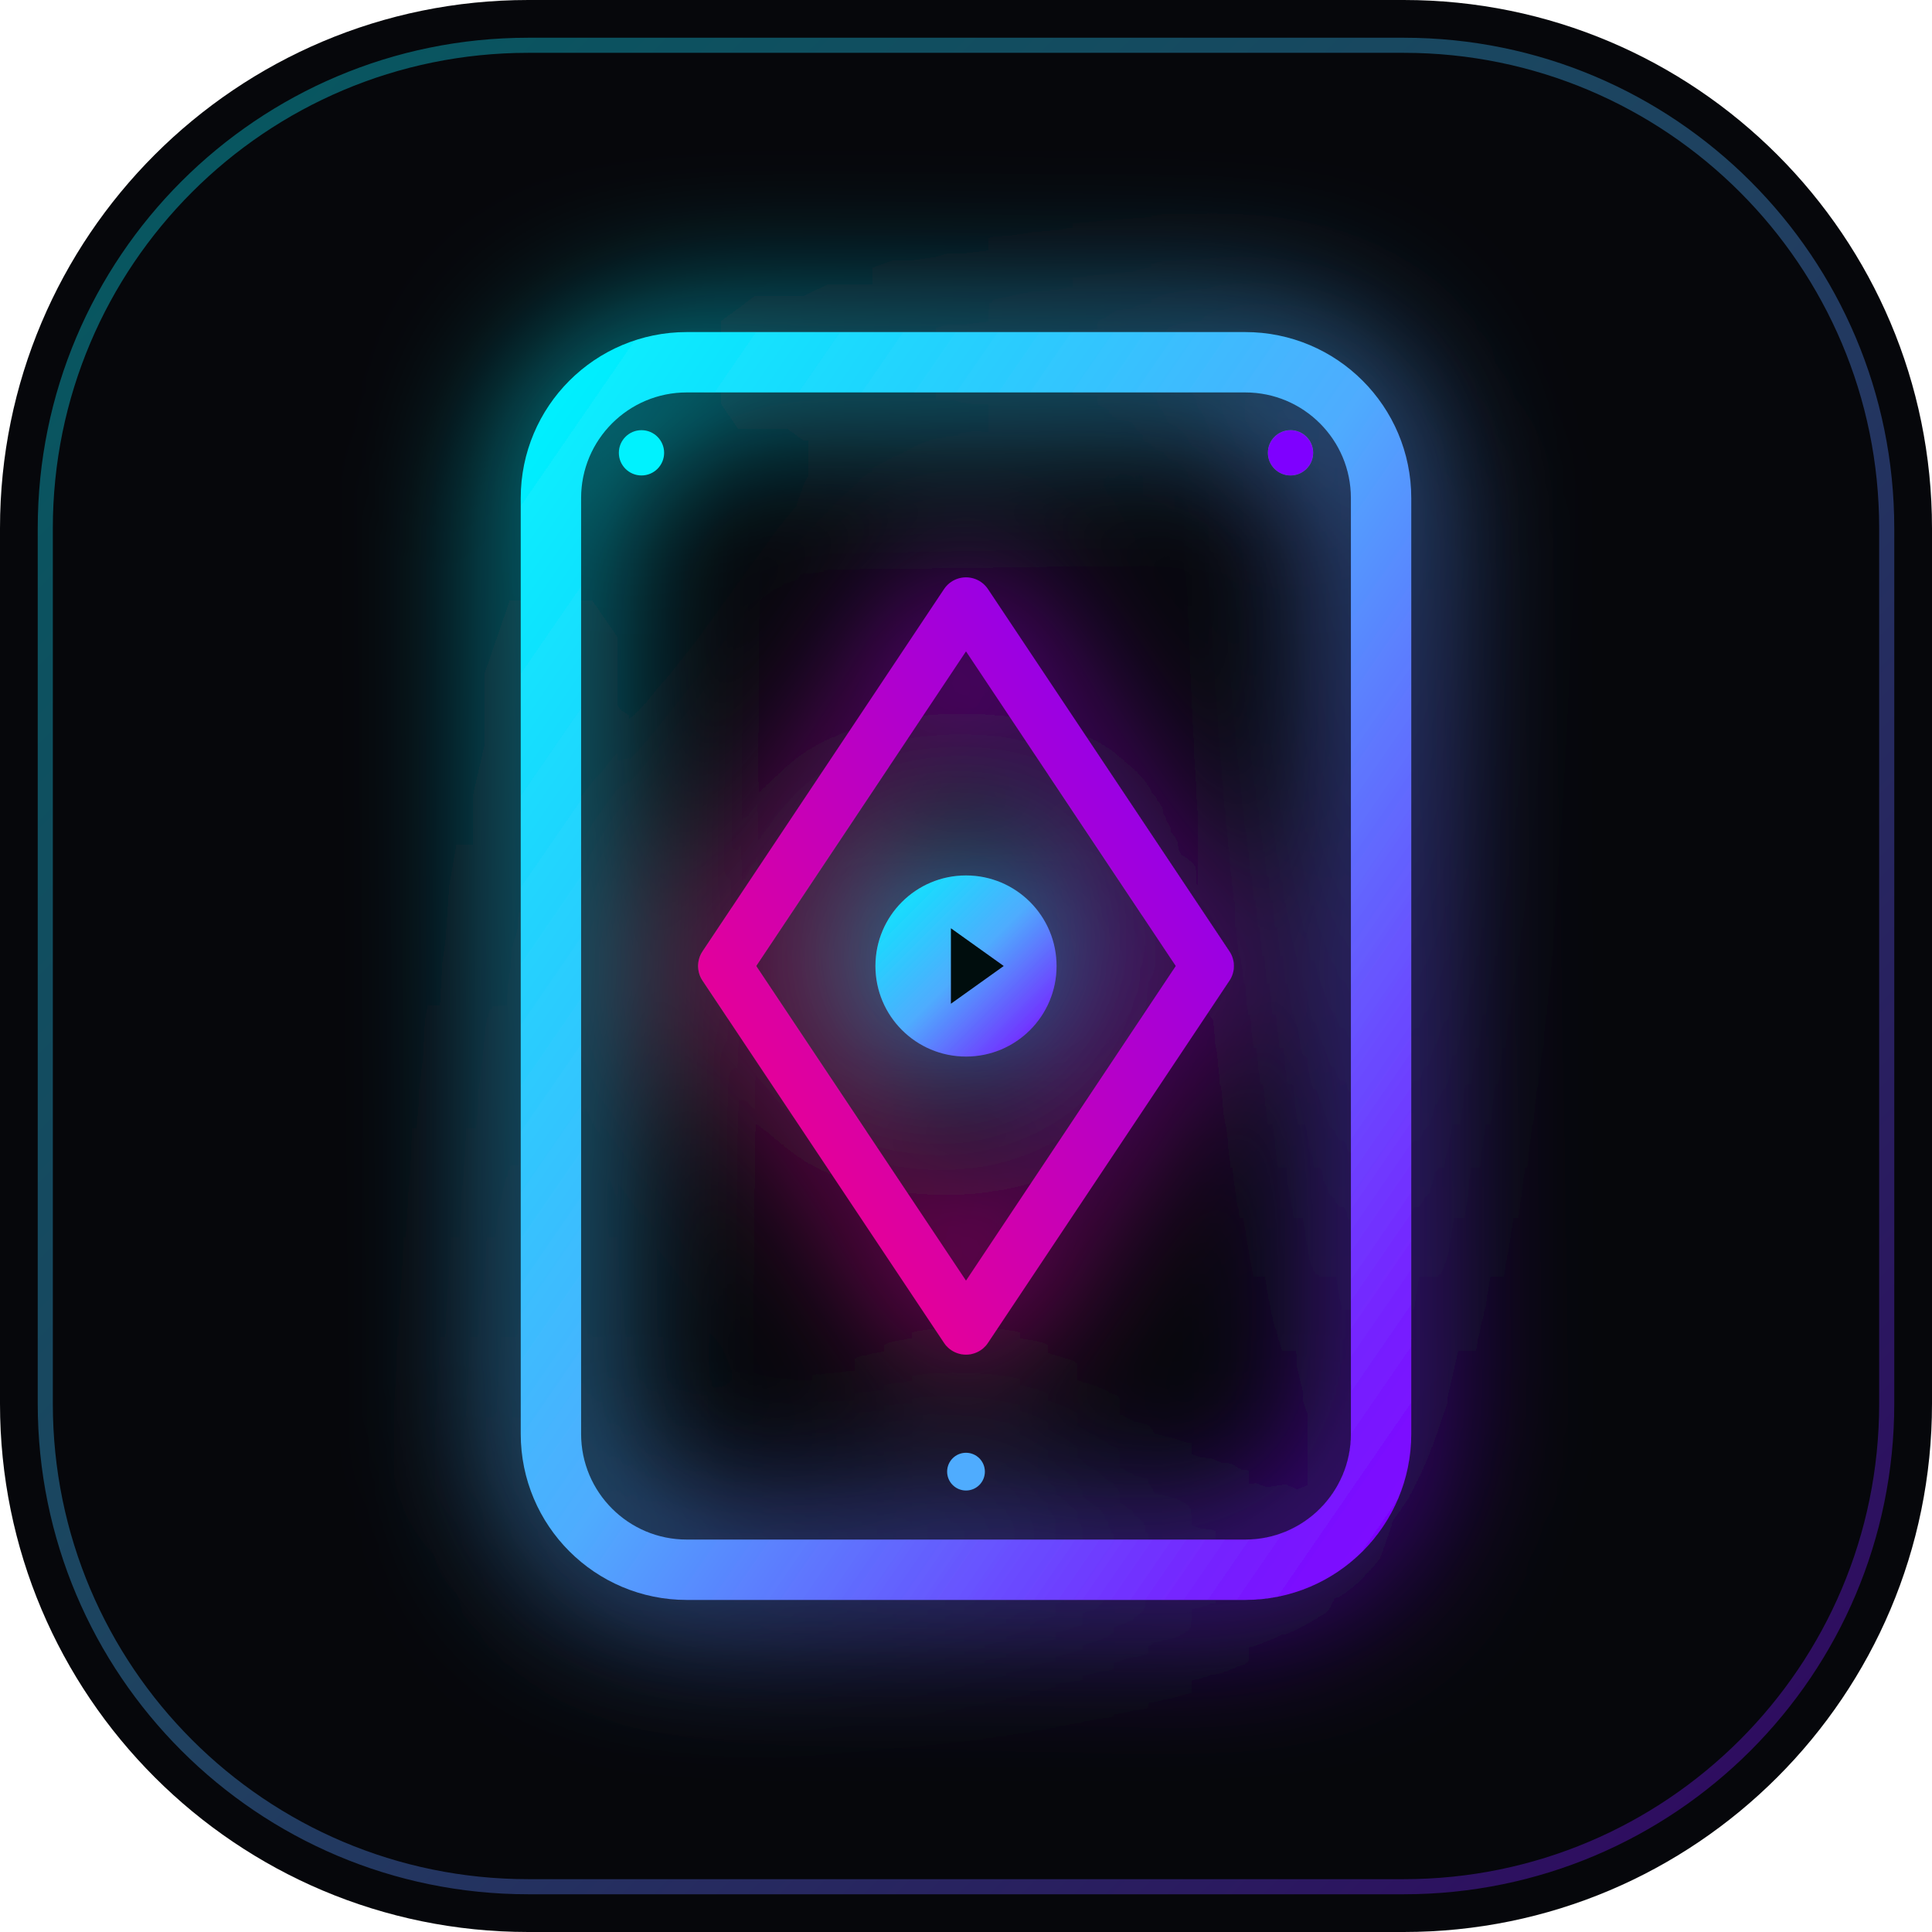
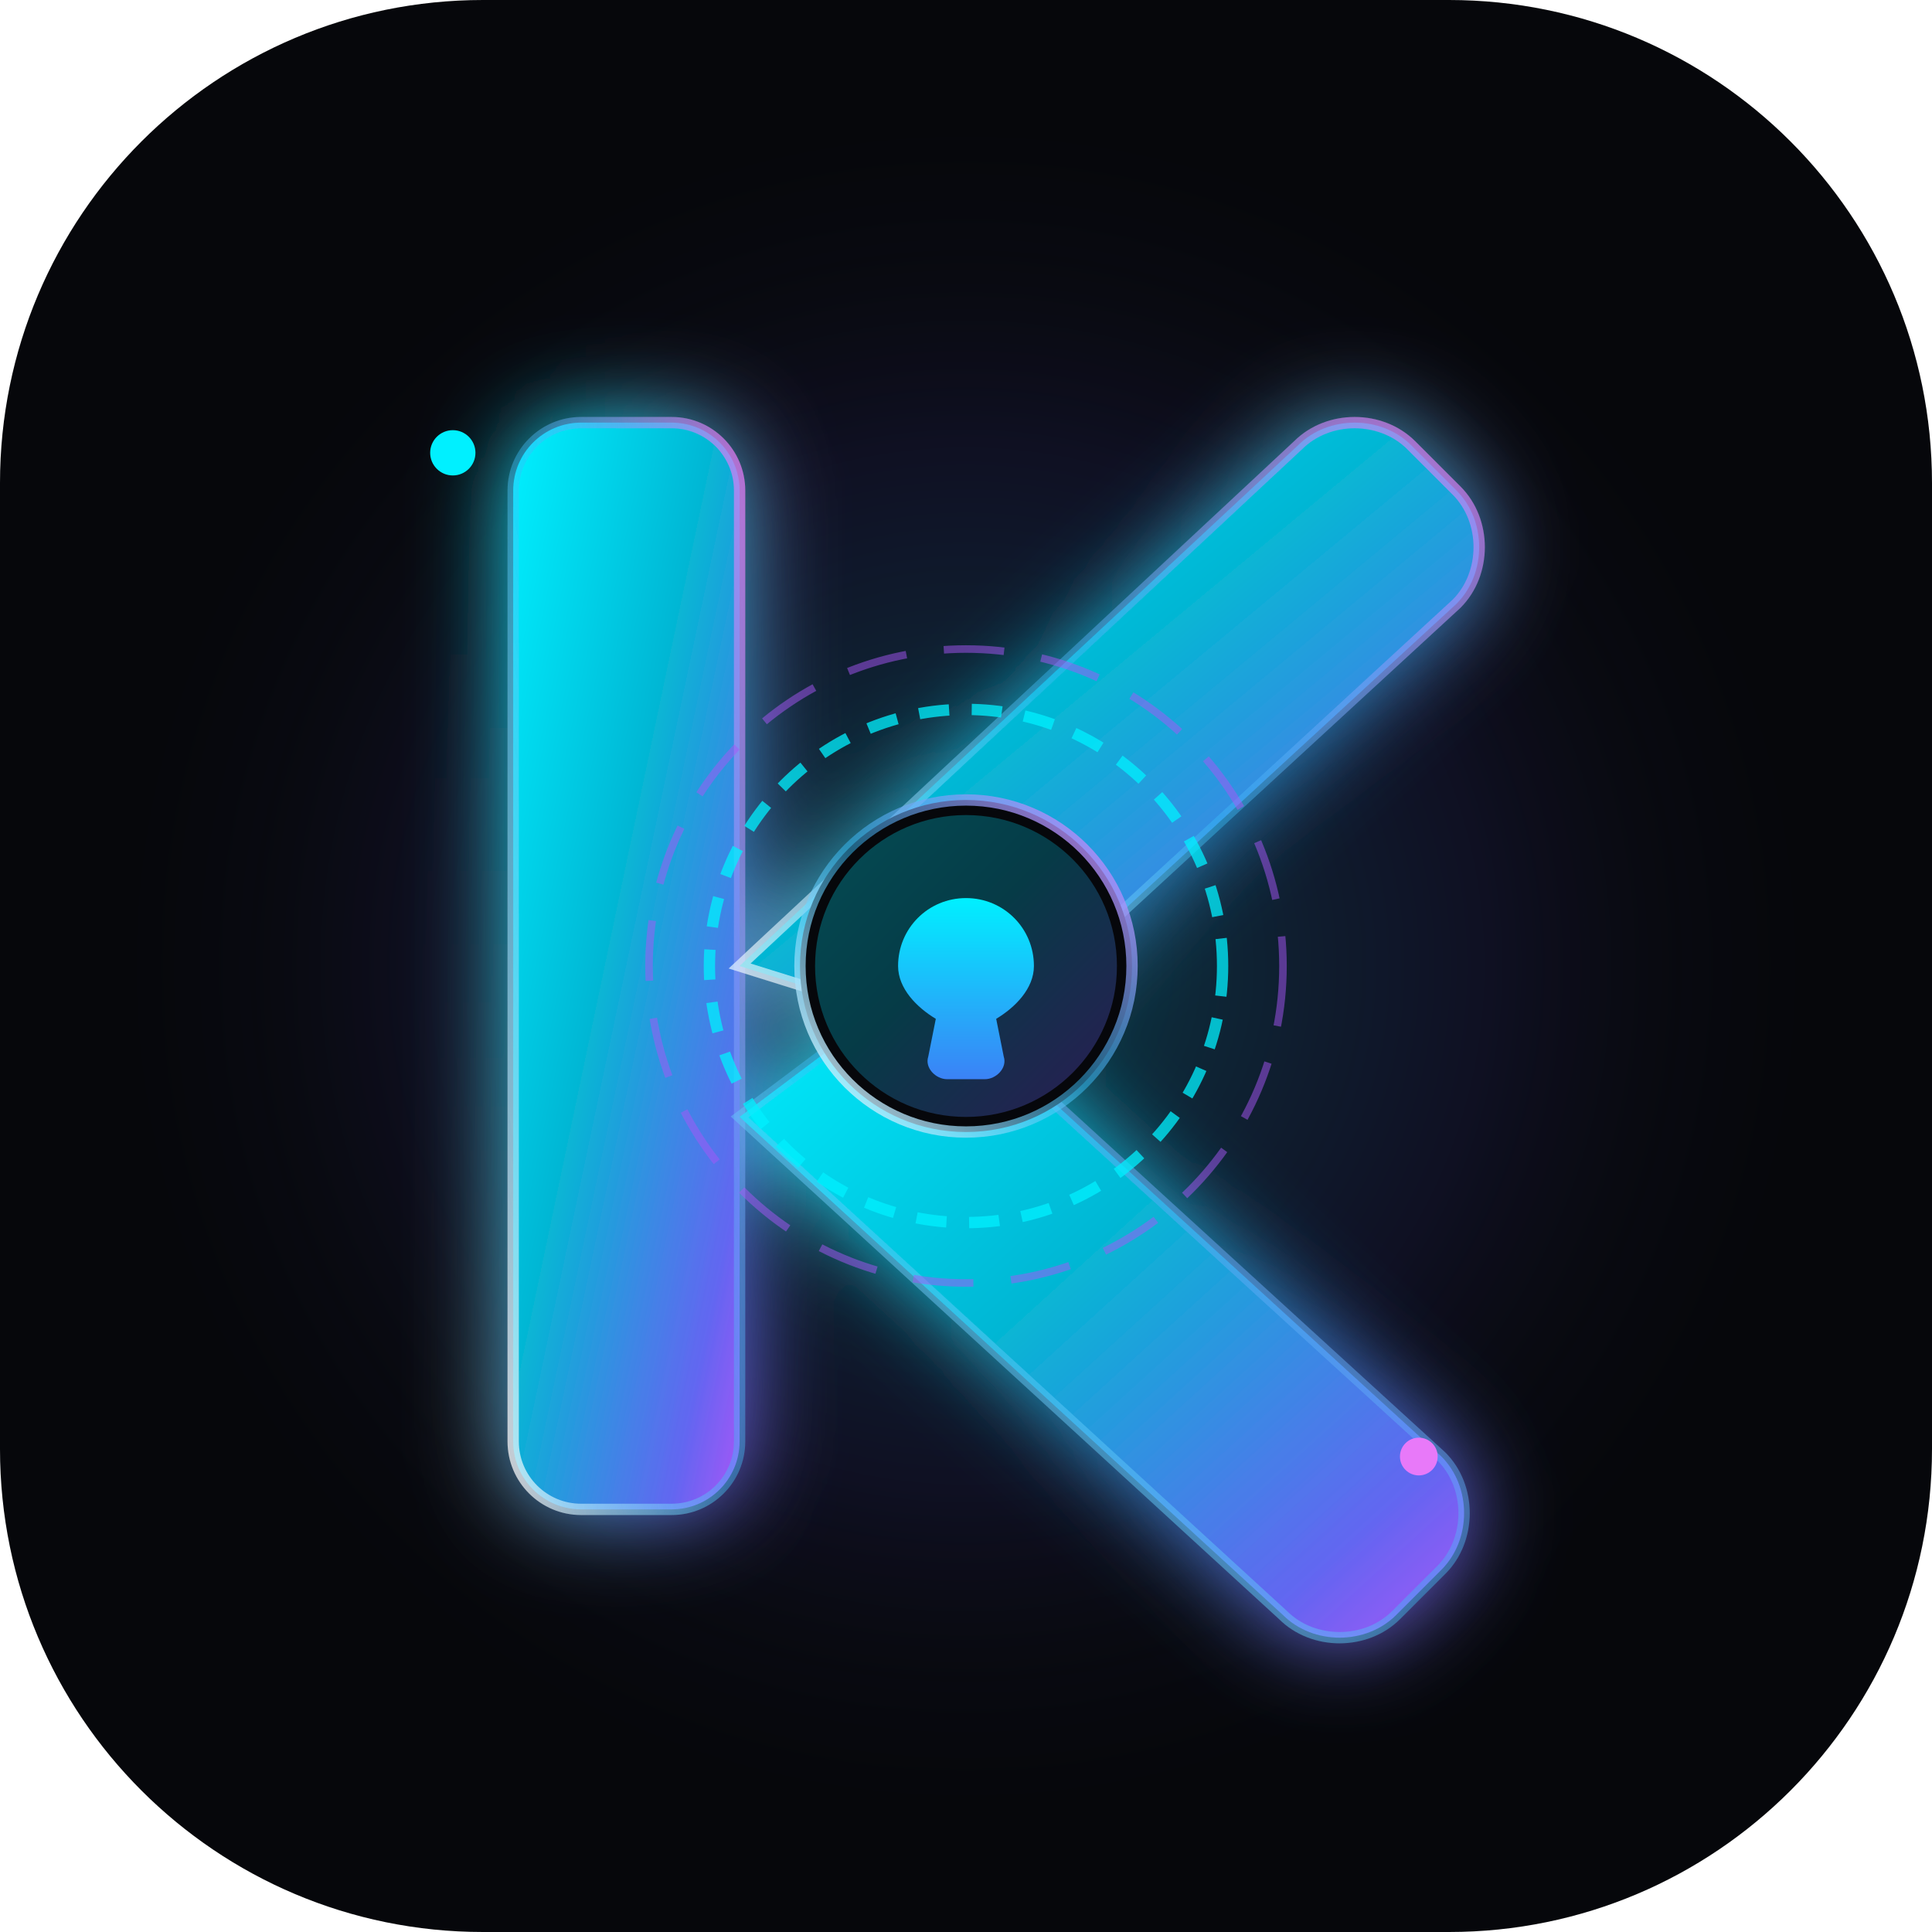
- <svg xmlns="http://www.w3.org/2000/svg" viewBox="0 0 512 512" width="512" height="512">
+ <svg xmlns="http://www.w3.org/2000/svg" viewBox="0 0 512 512" width="512" height="512" fill="none">
  <defs>
-     <linearGradient id="kuraGlow" x1="0%" y1="0%" x2="100%" y2="100%">
-       <stop offset="0%" stop-color="#00F2FE" />
-       <stop offset="50%" stop-color="#4FACFE" />
-       <stop offset="100%" stop-color="#7F00FF" />
+     <radialGradient id="bgGlow" cx="50%" cy="50%" r="50%">
+       <stop offset="0%" stop-color="#00F0FF" stop-opacity="0.25" />
+       <stop offset="60%" stop-color="#6366F1" stop-opacity="0.1" />
+       <stop offset="100%" stop-color="#06070B" stop-opacity="0" />
+     </radialGradient>
+     <linearGradient id="kGrad1" x1="0%" y1="0%" x2="100%" y2="100%">
+       <stop offset="0%" stop-color="#00F0FF" />
+       <stop offset="45%" stop-color="#06B6D4" />
+       <stop offset="85%" stop-color="#6366F1" />
+       <stop offset="100%" stop-color="#A855F7" />
    </linearGradient>
-     <linearGradient id="accentGrad" x1="0%" y1="100%" x2="100%" y2="0%">
-       <stop offset="0%" stop-color="#FF007F" />
-       <stop offset="100%" stop-color="#7F00FF" />
+     <linearGradient id="kMetal" x1="0%" y1="100%" x2="100%" y2="0%">
+       <stop offset="0%" stop-color="#FFFFFF" stop-opacity="0.9" />
+       <stop offset="50%" stop-color="#38BDF8" stop-opacity="0.5" />
+       <stop offset="100%" stop-color="#E879F9" stop-opacity="0.9" />
    </linearGradient>
-     <filter id="neonBlur" x="-30%" y="-30%" width="160%" height="160%">
-       <feGaussianBlur stdDeviation="20" result="blur" />
+     <linearGradient id="keyGlow" x1="0%" y1="0%" x2="0%" y2="100%">
+       <stop offset="0%" stop-color="#00F0FF" />
+       <stop offset="100%" stop-color="#3B82F6" />
+     </linearGradient>
+     <filter id="neonGlow" x="-20%" y="-20%" width="140%" height="140%">
+       <feGaussianBlur stdDeviation="12" result="blur" />
      <feComposite in="SourceGraphic" in2="blur" operator="over" />
    </filter>
  </defs>
-   <rect width="512" height="512" rx="140" fill="#06070B" />
-   <rect x="12" y="12" width="488" height="488" rx="128" fill="none" stroke="url(#kuraGlow)" stroke-width="4" opacity="0.35" />
-   <g filter="url(#neonBlur)">
-     <rect x="146" y="96" width="220" height="320" rx="36" fill="none" stroke="url(#kuraGlow)" stroke-width="16" />
-     <path d="M256 160 L320 256 L256 352 L192 256 Z" fill="none" stroke="url(#accentGrad)" stroke-width="14" stroke-linejoin="round" />
-     <circle cx="256" cy="256" r="24" fill="url(#kuraGlow)" />
-     <polygon points="252,246 266,256 252,266" fill="#06070B" />
-     <circle cx="170" cy="120" r="6" fill="#00F2FE" />
-     <circle cx="342" cy="120" r="6" fill="#7F00FF" />
-     <circle cx="256" cy="390" r="5" fill="#4FACFE" />
+   <rect width="512" height="512" rx="128" fill="#06070B" />
+   <circle cx="256" cy="256" r="230" fill="url(#bgGlow)" />
+   <g filter="url(#neonGlow)">
+     <rect x="136" y="112" width="60" height="288" rx="18" fill="url(#kGrad1)" />
+     <rect x="136" y="112" width="60" height="288" rx="18" stroke="url(#kMetal)" stroke-width="3" fill="none" opacity="0.8" />
+     <path d="M196 256 L344 118 C352 110 366 110 374 118 L386 130 C394 138 394 152 386 160 L260 276 Z" fill="url(#kGrad1)" />
+     <path d="M196 256 L344 118 C352 110 366 110 374 118 L386 130 C394 138 394 152 386 160 L260 276 Z" stroke="url(#kMetal)" stroke-width="3" fill="none" opacity="0.8" />
+     <path d="M244 260 L382 386 C390 394 390 408 382 416 L370 428 C362 436 348 436 340 428 L196 296 Z" fill="url(#kGrad1)" />
+     <path d="M244 260 L382 386 C390 394 390 408 382 416 L370 428 C362 436 348 436 340 428 L196 296 Z" stroke="url(#kMetal)" stroke-width="3" fill="none" opacity="0.8" />
+   </g>
+   <g transform="translate(256, 256)">
+     <circle r="68" stroke="#00F0FF" stroke-width="3" stroke-dasharray="8 6" opacity="0.75" />
+     <circle r="84" stroke="#A855F7" stroke-width="2" stroke-dasharray="16 10" opacity="0.5" />
+     <circle r="44" fill="#06070B" stroke="url(#kMetal)" stroke-width="3" />
+     <circle r="40" fill="url(#kGrad1)" opacity="0.3" />
+     <path d="M0 -18 C-10 -18 -18 -10 -18 0 C-18 6 -13 11 -8 14 L-10 24 C-11 27 -8 30 -5 30 L5 30 C8 30 11 27 10 24 L8 14 C13 11 18 6 18 0 C18 -10 10 -18 0 -18 Z" fill="url(#keyGlow)" />
+     <circle cx="-136" cy="-136" r="6" fill="#00F0FF" />
+     <circle cx="120" cy="130" r="5" fill="#E879F9" />
  </g>
</svg>
